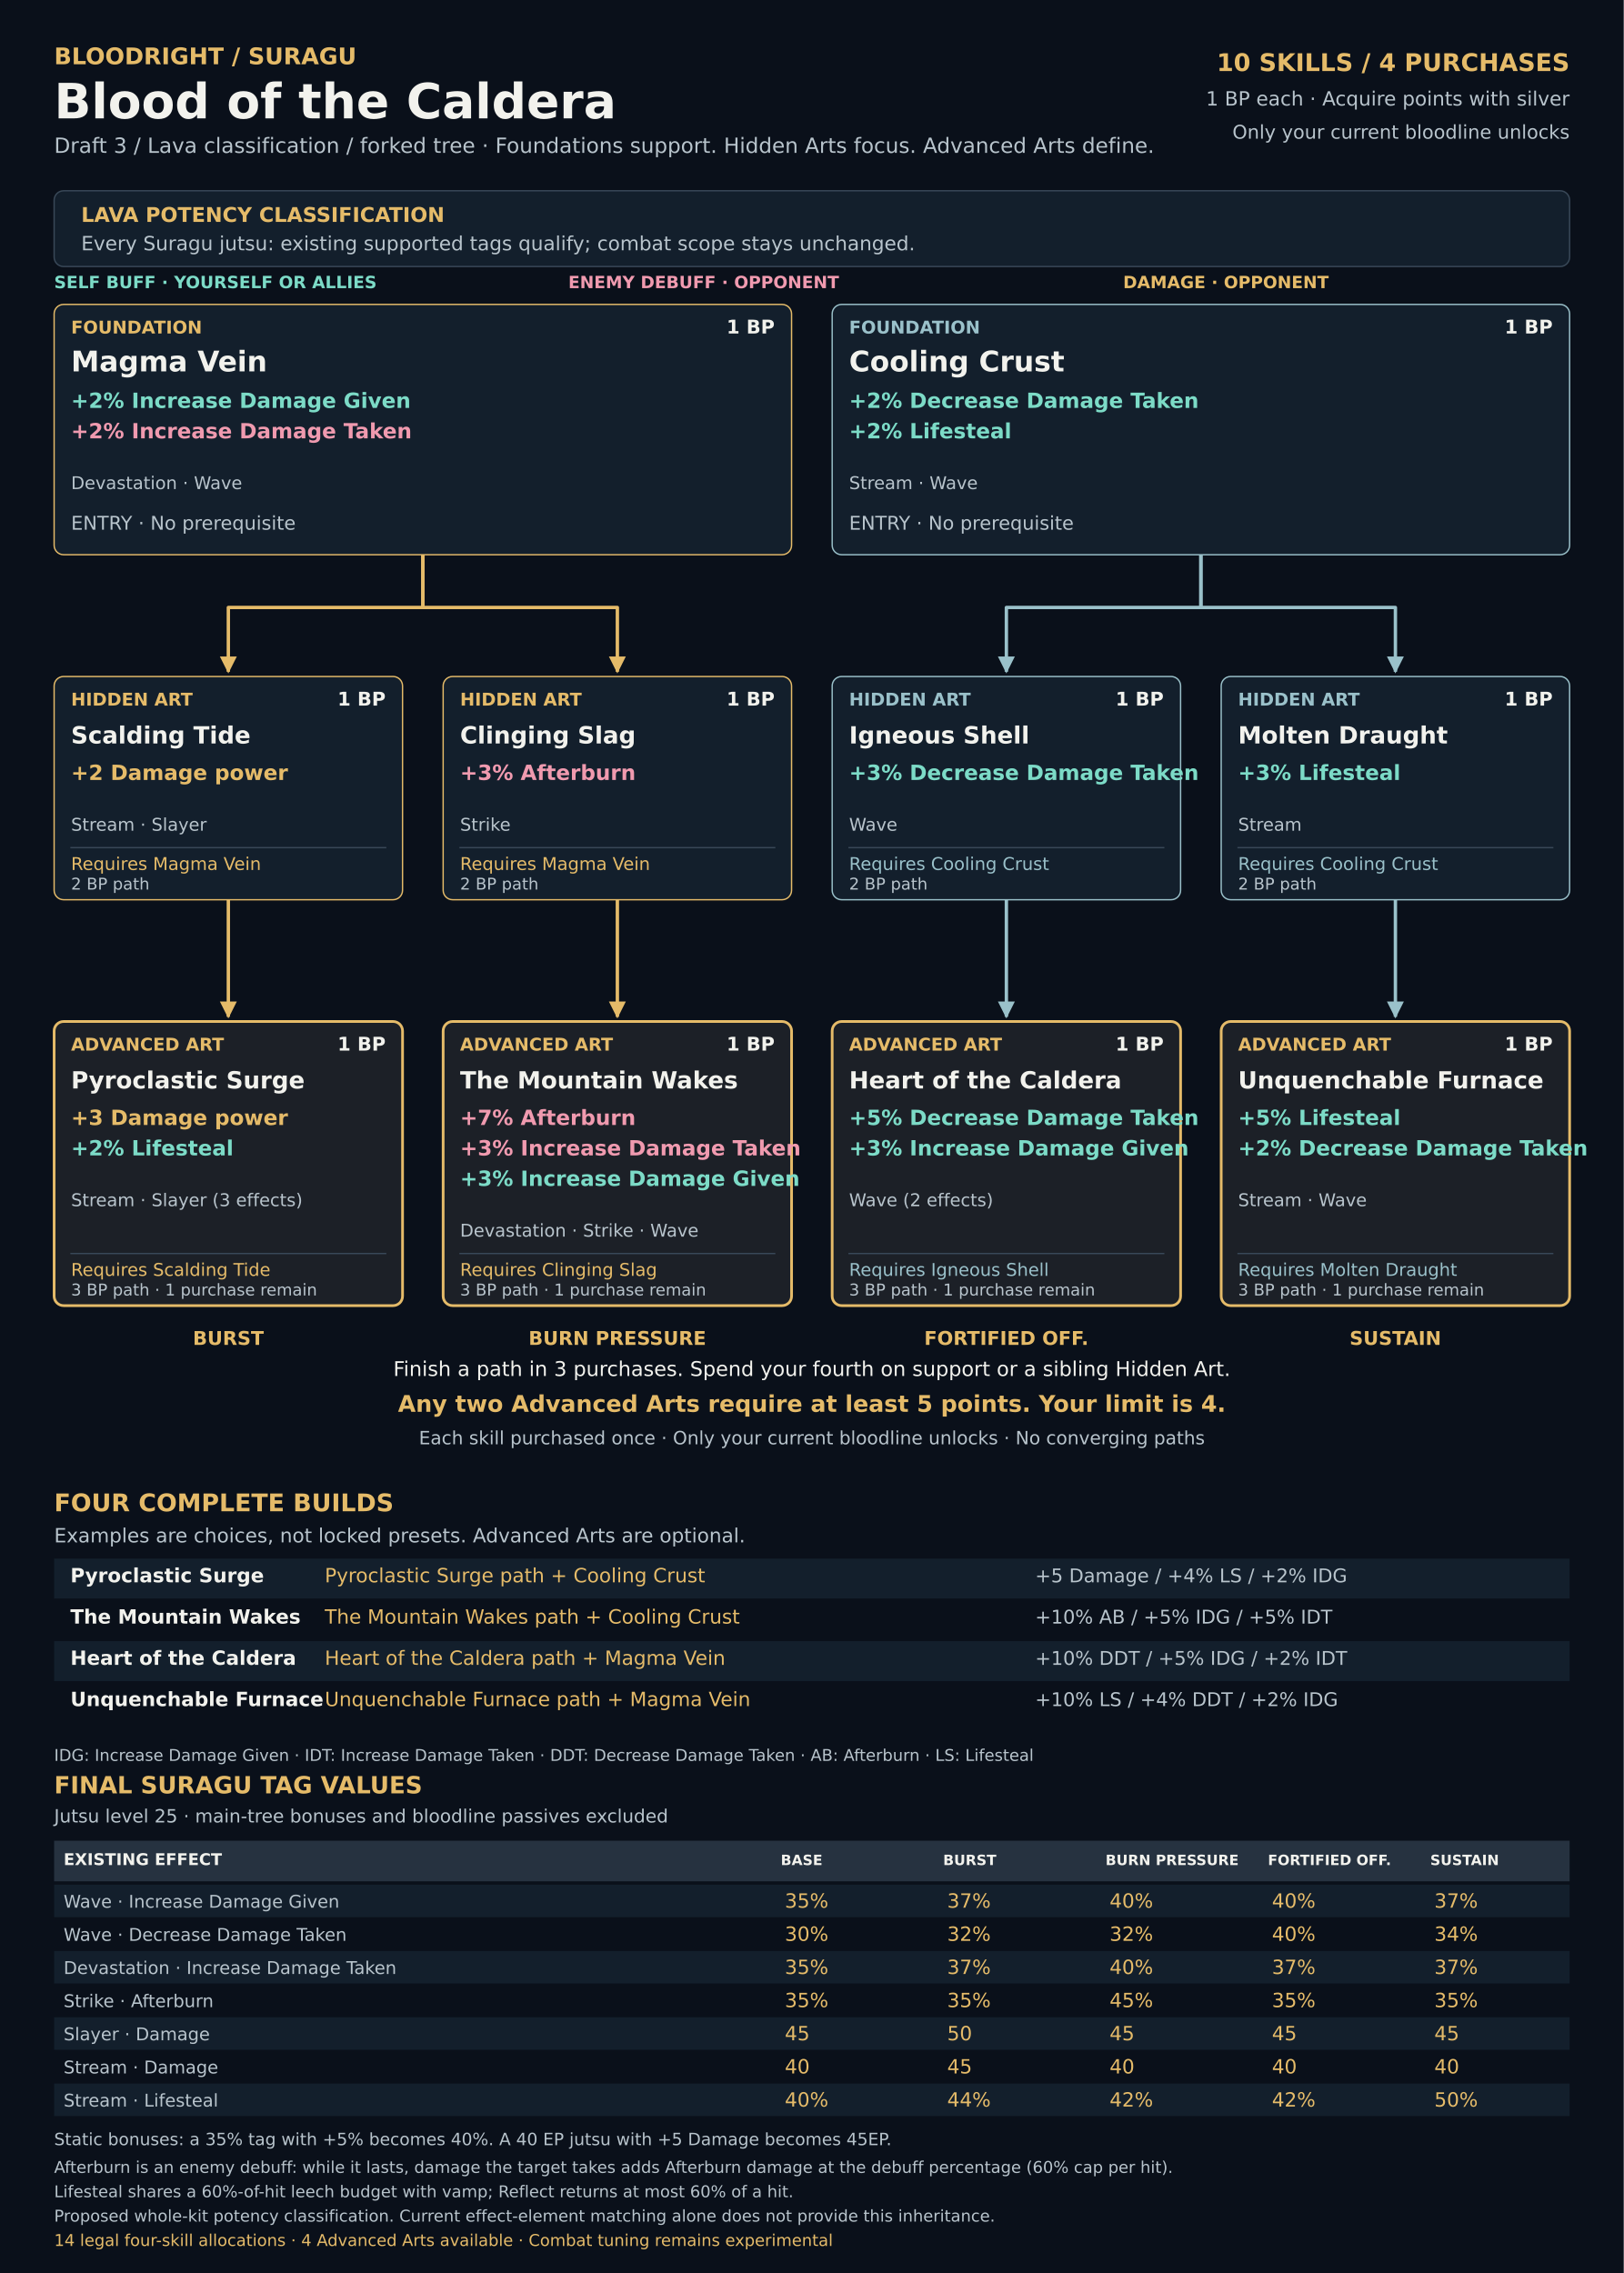
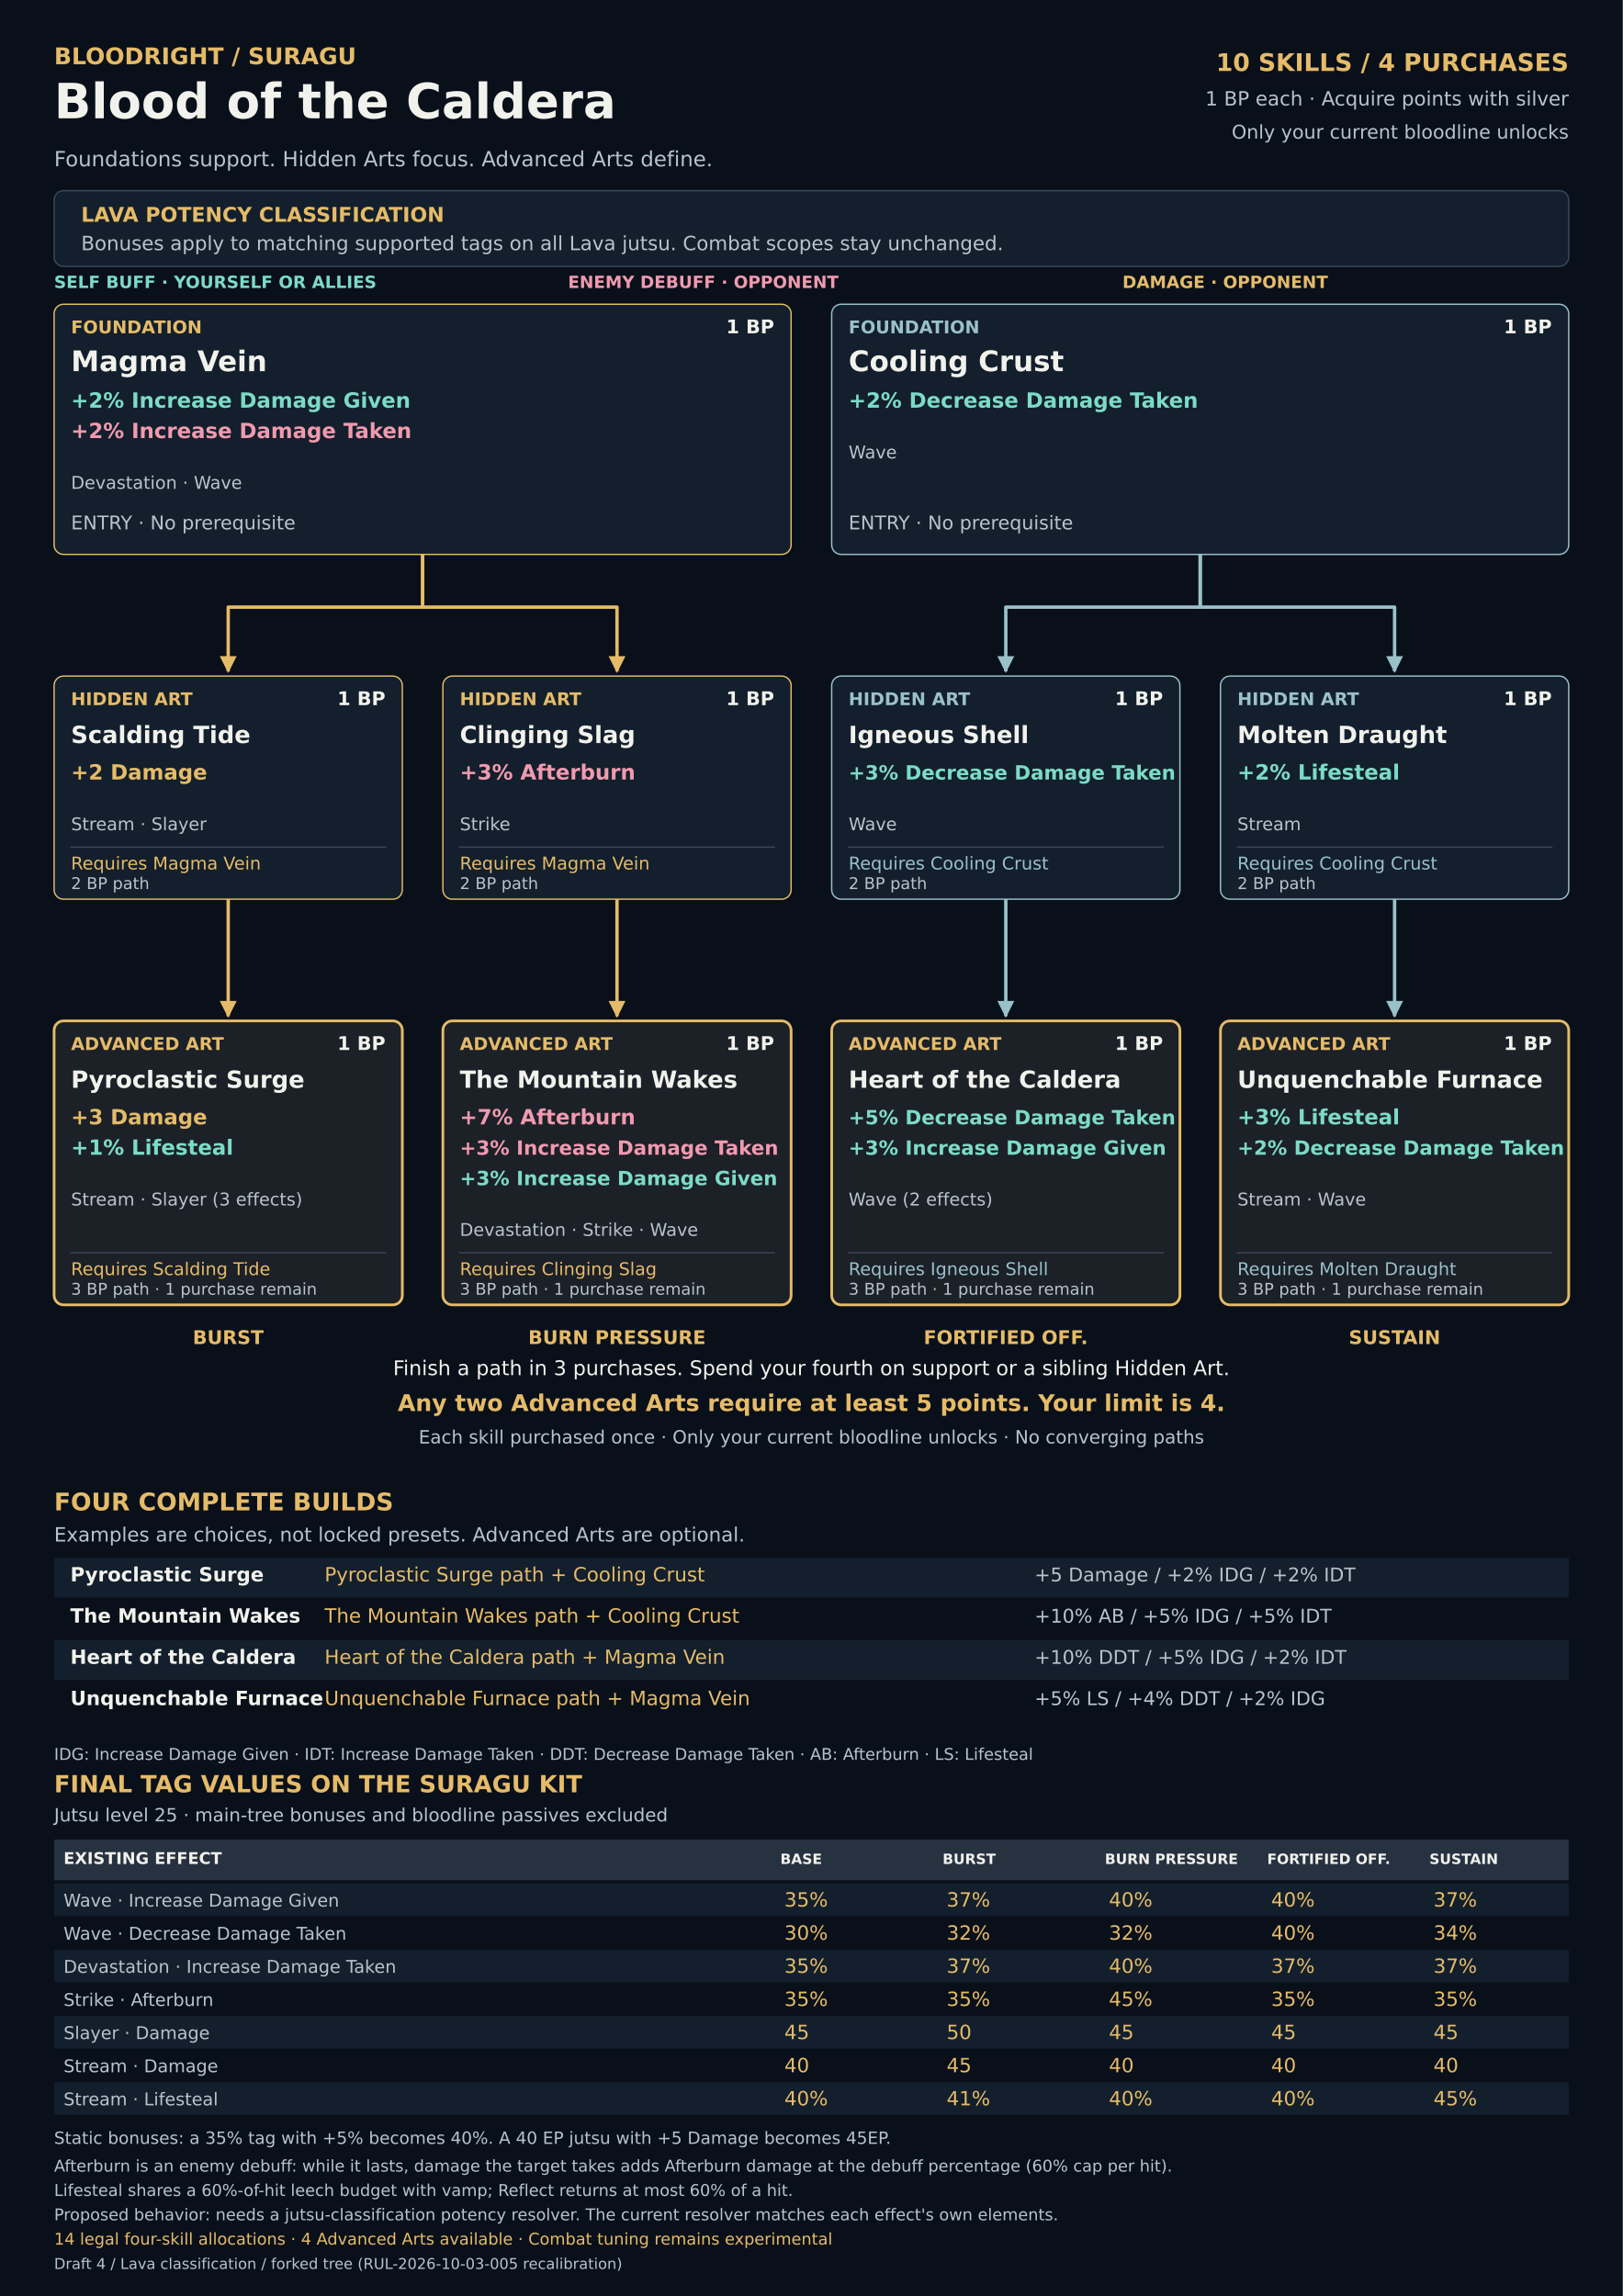
- <svg xmlns="http://www.w3.org/2000/svg" width="2400" height="3360" viewBox="0 0 2400 3360" role="img" aria-labelledby="title desc">
+ <svg xmlns="http://www.w3.org/2000/svg" width="2400" height="3396" viewBox="0 0 2400 3396" role="img" aria-labelledby="title desc">
  <defs>
    <marker id="arrow-0" viewBox="0 0 10 10" refX="9" refY="5" markerWidth="5" markerHeight="5" orient="auto">
      <path d="M0 0L10 5L0 10Z" fill="#e5bb69" />
    </marker>
    <marker id="arrow-1" viewBox="0 0 10 10" refX="9" refY="5" markerWidth="5" markerHeight="5" orient="auto">
      <path d="M0 0L10 5L0 10Z" fill="#9ac1ca" />
    </marker>
    <marker id="arrow-2" viewBox="0 0 10 10" refX="9" refY="5" markerWidth="5" markerHeight="5" orient="auto">
      <path d="M0 0L10 5L0 10Z" fill="#b8d98d" />
    </marker>
    <marker id="arrow-3" viewBox="0 0 10 10" refX="9" refY="5" markerWidth="5" markerHeight="5" orient="auto">
      <path d="M0 0L10 5L0 10Z" fill="#d9a6e0" />
    </marker>
  </defs>
  <g font-family="DejaVu Sans, sans-serif">
-     <rect x="0" y="0" width="2400" height="3360" rx="0" fill="#0a101a" />
+     <rect x="0" y="0" width="2400" height="3396" rx="0" fill="#0a101a" />
    <text x="80" y="95" font-size="34" font-weight="700" fill="#e5bb69" text-anchor="start">BLOODRIGHT / SURAGU</text>
    <text x="80" y="175" font-size="72" font-weight="700" fill="#f2f2ed" text-anchor="start">Blood of the Caldera</text>
-     <text x="80" y="226" font-size="31" font-weight="400" fill="#b8c4cc" text-anchor="start">Draft 3 / Lava classification / forked tree · Foundations support. Hidden Arts focus. Advanced Arts define.</text>
+     <text x="80" y="246" font-size="31" font-weight="400" fill="#b8c4cc" text-anchor="start">Foundations support. Hidden Arts focus. Advanced Arts define.</text>
    <text x="2320" y="105" font-size="36" font-weight="700" fill="#e5bb69" text-anchor="end">10 SKILLS  /  4 PURCHASES</text>
    <text x="2320" y="156" font-size="29" font-weight="400" fill="#b8c4cc" text-anchor="end">1 BP each · Acquire points with silver</text>
    <text x="2320" y="205" font-size="28" font-weight="400" fill="#b8c4cc" text-anchor="end">Only your current bloodline unlocks</text>
    <rect x="80" y="282" width="2240" height="112" rx="14" fill="#131f2c" stroke="#394858" stroke-width="2" />
    <text x="120" y="328" font-size="30" font-weight="700" fill="#e5bb69" text-anchor="start">LAVA POTENCY CLASSIFICATION</text>
-     <text x="120" y="370" font-size="29" font-weight="400" fill="#b8c4cc" text-anchor="start">Every Suragu jutsu: existing supported tags qualify; combat scope stays unchanged.</text>
+     <text x="120" y="370" font-size="29" font-weight="400" fill="#b8c4cc" text-anchor="start">Bonuses apply to matching supported tags on all Lava jutsu. Combat scopes stay unchanged.</text>
    <text x="80" y="426" font-size="25" font-weight="700" fill="#7cdbc7" text-anchor="start">SELF BUFF · YOURSELF OR ALLIES</text>
    <text x="840" y="426" font-size="25" font-weight="700" fill="#f09aaf" text-anchor="start">ENEMY DEBUFF · OPPONENT</text>
    <text x="1660" y="426" font-size="25" font-weight="700" fill="#e5bb69" text-anchor="start">DAMAGE · OPPONENT</text>
    <path id="edge-02-03" data-from="02" data-to="03" d="M337.5 1330 V1503" fill="none" stroke="#e5bb69" stroke-width="5" stroke-linejoin="round" marker-end="url(#arrow-0)" />
    <path id="edge-04-05" data-from="04" data-to="05" d="M912.5 1330 V1503" fill="none" stroke="#e5bb69" stroke-width="5" stroke-linejoin="round" marker-end="url(#arrow-0)" />
    <path id="edge-01-02" data-from="01" data-to="02" d="M625 820 V898 H337.5 V993" fill="none" stroke="#e5bb69" stroke-width="5" stroke-linejoin="round" marker-end="url(#arrow-0)" />
    <path id="edge-01-04" data-from="01" data-to="04" d="M625 820 V898 H912.5 V993" fill="none" stroke="#e5bb69" stroke-width="5" stroke-linejoin="round" marker-end="url(#arrow-0)" />
    <path id="edge-07-08" data-from="07" data-to="08" d="M1487.5 1330 V1503" fill="none" stroke="#9ac1ca" stroke-width="5" stroke-linejoin="round" marker-end="url(#arrow-1)" />
    <path id="edge-09-10" data-from="09" data-to="10" d="M2062.5 1330 V1503" fill="none" stroke="#9ac1ca" stroke-width="5" stroke-linejoin="round" marker-end="url(#arrow-1)" />
    <path id="edge-06-07" data-from="06" data-to="07" d="M1775 820 V898 H1487.5 V993" fill="none" stroke="#9ac1ca" stroke-width="5" stroke-linejoin="round" marker-end="url(#arrow-1)" />
    <path id="edge-06-09" data-from="06" data-to="09" d="M1775 820 V898 H2062.5 V993" fill="none" stroke="#9ac1ca" stroke-width="5" stroke-linejoin="round" marker-end="url(#arrow-1)" />
    <g id="node-01" data-cost="1" data-prerequisites="" data-potency-classification="Lava">
      <rect x="80" y="450" width="1090" height="370" rx="14" fill="#131f2c" stroke="#e5bb69" stroke-width="2" />
      <text x="105.0" y="493" font-size="26" font-weight="700" fill="#e5bb69" text-anchor="start">FOUNDATION</text>
      <text x="1145.0" y="493" font-size="28" font-weight="700" fill="#f2f2ed" text-anchor="end">1 BP</text>
      <text x="105.0" y="549" font-size="42" font-weight="700" fill="#f2f2ed" text-anchor="start">Magma Vein</text>
      <text x="105.0" y="603" font-size="31" font-weight="700" fill="#7cdbc7" text-anchor="start">+2% Increase Damage Given</text>
      <text x="105.0" y="648" font-size="31" font-weight="700" fill="#f09aaf" text-anchor="start">+2% Increase Damage Taken</text>
      <text x="105.0" y="723" font-size="26" font-weight="400" fill="#b8c4cc" text-anchor="start">Devastation · Wave</text>
      <text x="105.0" y="783" font-size="28" font-weight="400" fill="#b8c4cc" text-anchor="start">ENTRY · No prerequisite</text>
    </g>
    <g id="node-06" data-cost="1" data-prerequisites="" data-potency-classification="Lava">
      <rect x="1230" y="450" width="1090" height="370" rx="14" fill="#131f2c" stroke="#9ac1ca" stroke-width="2" />
      <text x="1255.0" y="493" font-size="26" font-weight="700" fill="#9ac1ca" text-anchor="start">FOUNDATION</text>
      <text x="2295.0" y="493" font-size="28" font-weight="700" fill="#f2f2ed" text-anchor="end">1 BP</text>
      <text x="1255.0" y="549" font-size="42" font-weight="700" fill="#f2f2ed" text-anchor="start">Cooling Crust</text>
      <text x="1255.0" y="603" font-size="31" font-weight="700" fill="#7cdbc7" text-anchor="start">+2% Decrease Damage Taken</text>
-       <text x="1255.0" y="648" font-size="31" font-weight="700" fill="#7cdbc7" text-anchor="start">+2% Lifesteal</text>
-       <text x="1255.0" y="723" font-size="26" font-weight="400" fill="#b8c4cc" text-anchor="start">Stream · Wave</text>
+       <text x="1255.0" y="678" font-size="26" font-weight="400" fill="#b8c4cc" text-anchor="start">Wave</text>
      <text x="1255.0" y="783" font-size="28" font-weight="400" fill="#b8c4cc" text-anchor="start">ENTRY · No prerequisite</text>
    </g>
    <g id="node-02" data-cost="1" data-prerequisites="01" data-potency-classification="Lava">
      <rect x="80" y="1000" width="515" height="330" rx="14" fill="#131f2c" stroke="#e5bb69" stroke-width="2" />
      <text x="105.0" y="1043" font-size="26" font-weight="700" fill="#e5bb69" text-anchor="start">HIDDEN ART</text>
      <text x="570.0" y="1043" font-size="28" font-weight="700" fill="#f2f2ed" text-anchor="end">1 BP</text>
      <text x="105.0" y="1099" font-size="35" font-weight="700" fill="#f2f2ed" text-anchor="start">Scalding Tide</text>
-       <text x="105.0" y="1153" font-size="31" font-weight="700" fill="#e5bb69" text-anchor="start">+2 Damage power</text>
+       <text x="105.0" y="1153" font-size="31" font-weight="700" fill="#e5bb69" text-anchor="start">+2 Damage</text>
      <text x="105.0" y="1228" font-size="26" font-weight="400" fill="#b8c4cc" text-anchor="start">Stream · Slayer</text>
      <path d="M104 1253 L571 1253" fill="none" stroke="#394858" stroke-width="2" />
      <text x="105.0" y="1286" font-size="26" font-weight="400" fill="#e5bb69" text-anchor="start">Requires Magma Vein</text>
      <text x="105.0" y="1315" font-size="24" font-weight="400" fill="#b8c4cc" text-anchor="start">2 BP path</text>
    </g>
    <g id="node-04" data-cost="1" data-prerequisites="01" data-potency-classification="Lava">
      <rect x="655" y="1000" width="515" height="330" rx="14" fill="#131f2c" stroke="#e5bb69" stroke-width="2" />
      <text x="680.0" y="1043" font-size="26" font-weight="700" fill="#e5bb69" text-anchor="start">HIDDEN ART</text>
      <text x="1145.0" y="1043" font-size="28" font-weight="700" fill="#f2f2ed" text-anchor="end">1 BP</text>
      <text x="680.0" y="1099" font-size="35" font-weight="700" fill="#f2f2ed" text-anchor="start">Clinging Slag</text>
      <text x="680.0" y="1153" font-size="31" font-weight="700" fill="#f09aaf" text-anchor="start">+3% Afterburn</text>
      <text x="680.0" y="1228" font-size="26" font-weight="400" fill="#b8c4cc" text-anchor="start">Strike</text>
      <path d="M679 1253 L1146 1253" fill="none" stroke="#394858" stroke-width="2" />
      <text x="680.0" y="1286" font-size="26" font-weight="400" fill="#e5bb69" text-anchor="start">Requires Magma Vein</text>
      <text x="680.0" y="1315" font-size="24" font-weight="400" fill="#b8c4cc" text-anchor="start">2 BP path</text>
    </g>
    <g id="node-07" data-cost="1" data-prerequisites="06" data-potency-classification="Lava">
      <rect x="1230" y="1000" width="515" height="330" rx="14" fill="#131f2c" stroke="#9ac1ca" stroke-width="2" />
      <text x="1255.0" y="1043" font-size="26" font-weight="700" fill="#9ac1ca" text-anchor="start">HIDDEN ART</text>
      <text x="1720.0" y="1043" font-size="28" font-weight="700" fill="#f2f2ed" text-anchor="end">1 BP</text>
      <text x="1255.0" y="1099" font-size="35" font-weight="700" fill="#f2f2ed" text-anchor="start">Igneous Shell</text>
-       <text x="1255.0" y="1153" font-size="31" font-weight="700" fill="#7cdbc7" text-anchor="start">+3% Decrease Damage Taken</text>
+       <text x="1255.0" y="1153" font-size="29" font-weight="700" fill="#7cdbc7" text-anchor="start">+3% Decrease Damage Taken</text>
      <text x="1255.0" y="1228" font-size="26" font-weight="400" fill="#b8c4cc" text-anchor="start">Wave</text>
      <path d="M1254 1253 L1721 1253" fill="none" stroke="#394858" stroke-width="2" />
      <text x="1255.0" y="1286" font-size="26" font-weight="400" fill="#9ac1ca" text-anchor="start">Requires Cooling Crust</text>
      <text x="1255.0" y="1315" font-size="24" font-weight="400" fill="#b8c4cc" text-anchor="start">2 BP path</text>
    </g>
    <g id="node-09" data-cost="1" data-prerequisites="06" data-potency-classification="Lava">
      <rect x="1805" y="1000" width="515" height="330" rx="14" fill="#131f2c" stroke="#9ac1ca" stroke-width="2" />
      <text x="1830.0" y="1043" font-size="26" font-weight="700" fill="#9ac1ca" text-anchor="start">HIDDEN ART</text>
      <text x="2295.0" y="1043" font-size="28" font-weight="700" fill="#f2f2ed" text-anchor="end">1 BP</text>
      <text x="1830.0" y="1099" font-size="35" font-weight="700" fill="#f2f2ed" text-anchor="start">Molten Draught</text>
-       <text x="1830.0" y="1153" font-size="31" font-weight="700" fill="#7cdbc7" text-anchor="start">+3% Lifesteal</text>
+       <text x="1830.0" y="1153" font-size="31" font-weight="700" fill="#7cdbc7" text-anchor="start">+2% Lifesteal</text>
      <text x="1830.0" y="1228" font-size="26" font-weight="400" fill="#b8c4cc" text-anchor="start">Stream</text>
      <path d="M1829 1253 L2296 1253" fill="none" stroke="#394858" stroke-width="2" />
      <text x="1830.0" y="1286" font-size="26" font-weight="400" fill="#9ac1ca" text-anchor="start">Requires Cooling Crust</text>
      <text x="1830.0" y="1315" font-size="24" font-weight="400" fill="#b8c4cc" text-anchor="start">2 BP path</text>
    </g>
    <g id="node-03" data-cost="1" data-prerequisites="02" data-potency-classification="Lava">
      <rect x="80" y="1510" width="515" height="420" rx="14" fill="#1c2027" stroke="#e5bb69" stroke-width="4" />
      <text x="105.0" y="1553" font-size="26" font-weight="700" fill="#e5bb69" text-anchor="start">ADVANCED ART</text>
      <text x="570.0" y="1553" font-size="28" font-weight="700" fill="#f2f2ed" text-anchor="end">1 BP</text>
      <text x="105.0" y="1609" font-size="35" font-weight="700" fill="#f2f2ed" text-anchor="start">Pyroclastic Surge</text>
-       <text x="105.0" y="1663" font-size="31" font-weight="700" fill="#e5bb69" text-anchor="start">+3 Damage power</text>
-       <text x="105.0" y="1708" font-size="31" font-weight="700" fill="#7cdbc7" text-anchor="start">+2% Lifesteal</text>
+       <text x="105.0" y="1663" font-size="31" font-weight="700" fill="#e5bb69" text-anchor="start">+3 Damage</text>
+       <text x="105.0" y="1708" font-size="31" font-weight="700" fill="#7cdbc7" text-anchor="start">+1% Lifesteal</text>
      <text x="105.0" y="1783" font-size="26" font-weight="400" fill="#b8c4cc" text-anchor="start">Stream · Slayer (3 effects)</text>
      <path d="M104 1853 L571 1853" fill="none" stroke="#394858" stroke-width="2" />
      <text x="105.0" y="1886" font-size="26" font-weight="400" fill="#e5bb69" text-anchor="start">Requires Scalding Tide</text>
      <text x="105.0" y="1915" font-size="24" font-weight="400" fill="#b8c4cc" text-anchor="start">3 BP path · 1 purchase remain</text>
    </g>
    <g id="node-05" data-cost="1" data-prerequisites="04" data-potency-classification="Lava">
      <rect x="655" y="1510" width="515" height="420" rx="14" fill="#1c2027" stroke="#e5bb69" stroke-width="4" />
      <text x="680.0" y="1553" font-size="26" font-weight="700" fill="#e5bb69" text-anchor="start">ADVANCED ART</text>
      <text x="1145.0" y="1553" font-size="28" font-weight="700" fill="#f2f2ed" text-anchor="end">1 BP</text>
      <text x="680.0" y="1609" font-size="35" font-weight="700" fill="#f2f2ed" text-anchor="start">The Mountain Wakes</text>
      <text x="680.0" y="1663" font-size="31" font-weight="700" fill="#f09aaf" text-anchor="start">+7% Afterburn</text>
-       <text x="680.0" y="1708" font-size="31" font-weight="700" fill="#f09aaf" text-anchor="start">+3% Increase Damage Taken</text>
-       <text x="680.0" y="1753" font-size="31" font-weight="700" fill="#7cdbc7" text-anchor="start">+3% Increase Damage Given</text>
+       <text x="680.0" y="1708" font-size="29" font-weight="700" fill="#f09aaf" text-anchor="start">+3% Increase Damage Taken</text>
+       <text x="680.0" y="1753" font-size="29" font-weight="700" fill="#7cdbc7" text-anchor="start">+3% Increase Damage Given</text>
      <text x="680.0" y="1828" font-size="26" font-weight="400" fill="#b8c4cc" text-anchor="start">Devastation · Strike · Wave</text>
      <path d="M679 1853 L1146 1853" fill="none" stroke="#394858" stroke-width="2" />
      <text x="680.0" y="1886" font-size="26" font-weight="400" fill="#e5bb69" text-anchor="start">Requires Clinging Slag</text>
      <text x="680.0" y="1915" font-size="24" font-weight="400" fill="#b8c4cc" text-anchor="start">3 BP path · 1 purchase remain</text>
    </g>
    <g id="node-08" data-cost="1" data-prerequisites="07" data-potency-classification="Lava">
      <rect x="1230" y="1510" width="515" height="420" rx="14" fill="#1c2027" stroke="#e5bb69" stroke-width="4" />
      <text x="1255.0" y="1553" font-size="26" font-weight="700" fill="#e5bb69" text-anchor="start">ADVANCED ART</text>
      <text x="1720.0" y="1553" font-size="28" font-weight="700" fill="#f2f2ed" text-anchor="end">1 BP</text>
      <text x="1255.0" y="1609" font-size="35" font-weight="700" fill="#f2f2ed" text-anchor="start">Heart of the Caldera</text>
-       <text x="1255.0" y="1663" font-size="31" font-weight="700" fill="#7cdbc7" text-anchor="start">+5% Decrease Damage Taken</text>
-       <text x="1255.0" y="1708" font-size="31" font-weight="700" fill="#7cdbc7" text-anchor="start">+3% Increase Damage Given</text>
+       <text x="1255.0" y="1663" font-size="29" font-weight="700" fill="#7cdbc7" text-anchor="start">+5% Decrease Damage Taken</text>
+       <text x="1255.0" y="1708" font-size="29" font-weight="700" fill="#7cdbc7" text-anchor="start">+3% Increase Damage Given</text>
      <text x="1255.0" y="1783" font-size="26" font-weight="400" fill="#b8c4cc" text-anchor="start">Wave (2 effects)</text>
      <path d="M1254 1853 L1721 1853" fill="none" stroke="#394858" stroke-width="2" />
      <text x="1255.0" y="1886" font-size="26" font-weight="400" fill="#9ac1ca" text-anchor="start">Requires Igneous Shell</text>
      <text x="1255.0" y="1915" font-size="24" font-weight="400" fill="#b8c4cc" text-anchor="start">3 BP path · 1 purchase remain</text>
    </g>
    <g id="node-10" data-cost="1" data-prerequisites="09" data-potency-classification="Lava">
      <rect x="1805" y="1510" width="515" height="420" rx="14" fill="#1c2027" stroke="#e5bb69" stroke-width="4" />
      <text x="1830.0" y="1553" font-size="26" font-weight="700" fill="#e5bb69" text-anchor="start">ADVANCED ART</text>
      <text x="2295.0" y="1553" font-size="28" font-weight="700" fill="#f2f2ed" text-anchor="end">1 BP</text>
      <text x="1830.0" y="1609" font-size="35" font-weight="700" fill="#f2f2ed" text-anchor="start">Unquenchable Furnace</text>
-       <text x="1830.0" y="1663" font-size="31" font-weight="700" fill="#7cdbc7" text-anchor="start">+5% Lifesteal</text>
-       <text x="1830.0" y="1708" font-size="31" font-weight="700" fill="#7cdbc7" text-anchor="start">+2% Decrease Damage Taken</text>
+       <text x="1830.0" y="1663" font-size="31" font-weight="700" fill="#7cdbc7" text-anchor="start">+3% Lifesteal</text>
+       <text x="1830.0" y="1708" font-size="29" font-weight="700" fill="#7cdbc7" text-anchor="start">+2% Decrease Damage Taken</text>
      <text x="1830.0" y="1783" font-size="26" font-weight="400" fill="#b8c4cc" text-anchor="start">Stream · Wave</text>
      <path d="M1829 1853 L2296 1853" fill="none" stroke="#394858" stroke-width="2" />
      <text x="1830.0" y="1886" font-size="26" font-weight="400" fill="#9ac1ca" text-anchor="start">Requires Molten Draught</text>
      <text x="1830.0" y="1915" font-size="24" font-weight="400" fill="#b8c4cc" text-anchor="start">3 BP path · 1 purchase remain</text>
    </g>
    <text x="337.5" y="1988" font-size="28" font-weight="700" fill="#e5bb69" text-anchor="middle">BURST</text>
    <text x="912.5" y="1988" font-size="28" font-weight="700" fill="#e5bb69" text-anchor="middle">BURN PRESSURE</text>
    <text x="1487.5" y="1988" font-size="28" font-weight="700" fill="#e5bb69" text-anchor="middle">FORTIFIED OFF.</text>
    <text x="2062.5" y="1988" font-size="28" font-weight="700" fill="#e5bb69" text-anchor="middle">SUSTAIN</text>
    <text x="1200.0" y="2034" font-size="30" font-weight="400" fill="#f2f2ed" text-anchor="middle">Finish a path in 3 purchases. Spend your fourth on support or a sibling Hidden Art.</text>
    <text x="1200.0" y="2087" font-size="34" font-weight="700" fill="#e5bb69" text-anchor="middle">Any two Advanced Arts require at least 5 points. Your limit is 4.</text>
    <text x="1200.0" y="2135" font-size="27" font-weight="400" fill="#b8c4cc" text-anchor="middle">Each skill purchased once · Only your current bloodline unlocks · No converging paths</text>
    <text x="80" y="2234" font-size="36" font-weight="700" fill="#e5bb69" text-anchor="start">FOUR COMPLETE BUILDS</text>
    <text x="80" y="2280" font-size="29" font-weight="400" fill="#b8c4cc" text-anchor="start">Examples are choices, not locked presets. Advanced Arts are optional.</text>
    <rect x="80" y="2304" width="2240" height="59" rx="0" fill="#131f2c" />
    <text x="104" y="2339" font-size="29" font-weight="700" fill="#f2f2ed" text-anchor="start">Pyroclastic Surge</text>
    <text x="480" y="2339" font-size="29" font-weight="400" fill="#e5bb69" text-anchor="start">Pyroclastic Surge path + Cooling Crust</text>
-     <text x="1530" y="2339" font-size="28" font-weight="400" fill="#b8c4cc" text-anchor="start">+5 Damage / +4% LS / +2% IDG</text>
+     <text x="1530" y="2339" font-size="28" font-weight="400" fill="#b8c4cc" text-anchor="start">+5 Damage / +2% IDG / +2% IDT</text>
    <rect x="80" y="2365" width="2240" height="59" rx="0" fill="#0a101a" />
    <text x="104" y="2400" font-size="29" font-weight="700" fill="#f2f2ed" text-anchor="start">The Mountain Wakes</text>
    <text x="480" y="2400" font-size="29" font-weight="400" fill="#e5bb69" text-anchor="start">The Mountain Wakes path + Cooling Crust</text>
    <text x="1530" y="2400" font-size="28" font-weight="400" fill="#b8c4cc" text-anchor="start">+10% AB / +5% IDG / +5% IDT</text>
    <rect x="80" y="2426" width="2240" height="59" rx="0" fill="#131f2c" />
    <text x="104" y="2461" font-size="29" font-weight="700" fill="#f2f2ed" text-anchor="start">Heart of the Caldera</text>
    <text x="480" y="2461" font-size="29" font-weight="400" fill="#e5bb69" text-anchor="start">Heart of the Caldera path + Magma Vein</text>
    <text x="1530" y="2461" font-size="28" font-weight="400" fill="#b8c4cc" text-anchor="start">+10% DDT / +5% IDG / +2% IDT</text>
    <rect x="80" y="2487" width="2240" height="59" rx="0" fill="#0a101a" />
    <text x="104" y="2522" font-size="29" font-weight="700" fill="#f2f2ed" text-anchor="start">Unquenchable Furnace</text>
    <text x="480" y="2522" font-size="29" font-weight="400" fill="#e5bb69" text-anchor="start">Unquenchable Furnace path + Magma Vein</text>
-     <text x="1530" y="2522" font-size="28" font-weight="400" fill="#b8c4cc" text-anchor="start">+10% LS / +4% DDT / +2% IDG</text>
+     <text x="1530" y="2522" font-size="28" font-weight="400" fill="#b8c4cc" text-anchor="start">+5% LS / +4% DDT / +2% IDG</text>
    <text x="80" y="2603" font-size="24" font-weight="400" fill="#b8c4cc" text-anchor="start">IDG: Increase Damage Given · IDT: Increase Damage Taken · DDT: Decrease Damage Taken · AB: Afterburn · LS: Lifesteal</text>
-     <text x="80" y="2651" font-size="35" font-weight="700" fill="#e5bb69" text-anchor="start">FINAL SURAGU TAG VALUES</text>
+     <text x="80" y="2651" font-size="35" font-weight="700" fill="#e5bb69" text-anchor="start">FINAL TAG VALUES ON THE SURAGU KIT</text>
    <text x="80" y="2694" font-size="27" font-weight="400" fill="#b8c4cc" text-anchor="start">Jutsu level 25 · main-tree bonuses and bloodline passives excluded</text>
    <rect x="80" y="2721" width="2240" height="60" rx="0" fill="#263240" />
    <text x="94" y="2757" font-size="24" font-weight="700" fill="#f2f2ed" text-anchor="start">EXISTING EFFECT</text>
    <text x="1154.0" y="2757" font-size="21" font-weight="700" fill="#f2f2ed" text-anchor="start">BASE</text>
    <text x="1394.0" y="2757" font-size="21" font-weight="700" fill="#f2f2ed" text-anchor="start">BURST</text>
    <text x="1634.0" y="2757" font-size="21" font-weight="700" fill="#f2f2ed" text-anchor="start">BURN PRESSURE</text>
    <text x="1874.0" y="2757" font-size="21" font-weight="700" fill="#f2f2ed" text-anchor="start">FORTIFIED OFF.</text>
    <text x="2114.0" y="2757" font-size="21" font-weight="700" fill="#f2f2ed" text-anchor="start">SUSTAIN</text>
    <rect x="80" y="2786" width="2240" height="48" rx="0" fill="#131f2c" />
    <text x="94" y="2820" font-size="26" font-weight="400" fill="#b8c4cc" text-anchor="start">Wave · Increase Damage Given</text>
    <text x="1160.0" y="2820" font-size="29" font-weight="400" fill="#e5bb69" text-anchor="start">35%</text>
    <text x="1400.0" y="2820" font-size="29" font-weight="400" fill="#e5bb69" text-anchor="start">37%</text>
    <text x="1640.0" y="2820" font-size="29" font-weight="400" fill="#e5bb69" text-anchor="start">40%</text>
    <text x="1880.0" y="2820" font-size="29" font-weight="400" fill="#e5bb69" text-anchor="start">40%</text>
    <text x="2120.0" y="2820" font-size="29" font-weight="400" fill="#e5bb69" text-anchor="start">37%</text>
    <text x="94" y="2869" font-size="26" font-weight="400" fill="#b8c4cc" text-anchor="start">Wave · Decrease Damage Taken</text>
    <text x="1160.0" y="2869" font-size="29" font-weight="400" fill="#e5bb69" text-anchor="start">30%</text>
    <text x="1400.0" y="2869" font-size="29" font-weight="400" fill="#e5bb69" text-anchor="start">32%</text>
    <text x="1640.0" y="2869" font-size="29" font-weight="400" fill="#e5bb69" text-anchor="start">32%</text>
    <text x="1880.0" y="2869" font-size="29" font-weight="400" fill="#e5bb69" text-anchor="start">40%</text>
    <text x="2120.0" y="2869" font-size="29" font-weight="400" fill="#e5bb69" text-anchor="start">34%</text>
    <rect x="80" y="2884" width="2240" height="48" rx="0" fill="#131f2c" />
    <text x="94" y="2918" font-size="26" font-weight="400" fill="#b8c4cc" text-anchor="start">Devastation · Increase Damage Taken</text>
    <text x="1160.0" y="2918" font-size="29" font-weight="400" fill="#e5bb69" text-anchor="start">35%</text>
    <text x="1400.0" y="2918" font-size="29" font-weight="400" fill="#e5bb69" text-anchor="start">37%</text>
    <text x="1640.0" y="2918" font-size="29" font-weight="400" fill="#e5bb69" text-anchor="start">40%</text>
    <text x="1880.0" y="2918" font-size="29" font-weight="400" fill="#e5bb69" text-anchor="start">37%</text>
    <text x="2120.0" y="2918" font-size="29" font-weight="400" fill="#e5bb69" text-anchor="start">37%</text>
    <text x="94" y="2967" font-size="26" font-weight="400" fill="#b8c4cc" text-anchor="start">Strike · Afterburn</text>
    <text x="1160.0" y="2967" font-size="29" font-weight="400" fill="#e5bb69" text-anchor="start">35%</text>
    <text x="1400.0" y="2967" font-size="29" font-weight="400" fill="#e5bb69" text-anchor="start">35%</text>
    <text x="1640.0" y="2967" font-size="29" font-weight="400" fill="#e5bb69" text-anchor="start">45%</text>
    <text x="1880.0" y="2967" font-size="29" font-weight="400" fill="#e5bb69" text-anchor="start">35%</text>
    <text x="2120.0" y="2967" font-size="29" font-weight="400" fill="#e5bb69" text-anchor="start">35%</text>
    <rect x="80" y="2982" width="2240" height="48" rx="0" fill="#131f2c" />
    <text x="94" y="3016" font-size="26" font-weight="400" fill="#b8c4cc" text-anchor="start">Slayer · Damage</text>
    <text x="1160.0" y="3016" font-size="29" font-weight="400" fill="#e5bb69" text-anchor="start">45</text>
    <text x="1400.0" y="3016" font-size="29" font-weight="400" fill="#e5bb69" text-anchor="start">50</text>
    <text x="1640.0" y="3016" font-size="29" font-weight="400" fill="#e5bb69" text-anchor="start">45</text>
    <text x="1880.0" y="3016" font-size="29" font-weight="400" fill="#e5bb69" text-anchor="start">45</text>
    <text x="2120.0" y="3016" font-size="29" font-weight="400" fill="#e5bb69" text-anchor="start">45</text>
    <text x="94" y="3065" font-size="26" font-weight="400" fill="#b8c4cc" text-anchor="start">Stream · Damage</text>
    <text x="1160.0" y="3065" font-size="29" font-weight="400" fill="#e5bb69" text-anchor="start">40</text>
    <text x="1400.0" y="3065" font-size="29" font-weight="400" fill="#e5bb69" text-anchor="start">45</text>
    <text x="1640.0" y="3065" font-size="29" font-weight="400" fill="#e5bb69" text-anchor="start">40</text>
    <text x="1880.0" y="3065" font-size="29" font-weight="400" fill="#e5bb69" text-anchor="start">40</text>
    <text x="2120.0" y="3065" font-size="29" font-weight="400" fill="#e5bb69" text-anchor="start">40</text>
    <rect x="80" y="3080" width="2240" height="48" rx="0" fill="#131f2c" />
    <text x="94" y="3114" font-size="26" font-weight="400" fill="#b8c4cc" text-anchor="start">Stream · Lifesteal</text>
    <text x="1160.0" y="3114" font-size="29" font-weight="400" fill="#e5bb69" text-anchor="start">40%</text>
-     <text x="1400.0" y="3114" font-size="29" font-weight="400" fill="#e5bb69" text-anchor="start">44%</text>
-     <text x="1640.0" y="3114" font-size="29" font-weight="400" fill="#e5bb69" text-anchor="start">42%</text>
-     <text x="1880.0" y="3114" font-size="29" font-weight="400" fill="#e5bb69" text-anchor="start">42%</text>
-     <text x="2120.0" y="3114" font-size="29" font-weight="400" fill="#e5bb69" text-anchor="start">50%</text>
+     <text x="1400.0" y="3114" font-size="29" font-weight="400" fill="#e5bb69" text-anchor="start">41%</text>
+     <text x="1640.0" y="3114" font-size="29" font-weight="400" fill="#e5bb69" text-anchor="start">40%</text>
+     <text x="1880.0" y="3114" font-size="29" font-weight="400" fill="#e5bb69" text-anchor="start">40%</text>
+     <text x="2120.0" y="3114" font-size="29" font-weight="400" fill="#e5bb69" text-anchor="start">45%</text>
    <text x="80" y="3171" font-size="25" font-weight="400" fill="#b8c4cc" text-anchor="start">Static bonuses: a 35% tag with +5% becomes 40%. A 40 EP jutsu with +5 Damage becomes 45EP.</text>
    <text x="80" y="3212" font-size="24" font-weight="400" fill="#b8c4cc" text-anchor="start">Afterburn is an enemy debuff: while it lasts, damage the target takes adds Afterburn damage at the debuff percentage (60% cap per hit).</text>
    <text x="80" y="3248" font-size="24" font-weight="400" fill="#b8c4cc" text-anchor="start">Lifesteal shares a 60%-of-hit leech budget with vamp; Reflect returns at most 60% of a hit.</text>
-     <text x="80" y="3284" font-size="24" font-weight="400" fill="#b8c4cc" text-anchor="start">Proposed whole-kit potency classification. Current effect-element matching alone does not provide this inheritance.</text>
+     <text x="80" y="3284" font-size="24" font-weight="400" fill="#b8c4cc" text-anchor="start">Proposed behavior: needs a jutsu-classification potency resolver. The current resolver matches each effect's own elements.</text>
    <text x="80" y="3320" font-size="24" font-weight="400" fill="#e5bb69" text-anchor="start">14 legal four-skill allocations · 4 Advanced Arts available · Combat tuning remains experimental</text>
+     <text x="80" y="3356" font-size="22" font-weight="400" fill="#b8c4cc" text-anchor="start">Draft 4 / Lava classification / forked tree (RUL-2026-10-03-005 recalibration)</text>
  </g>
</svg>
